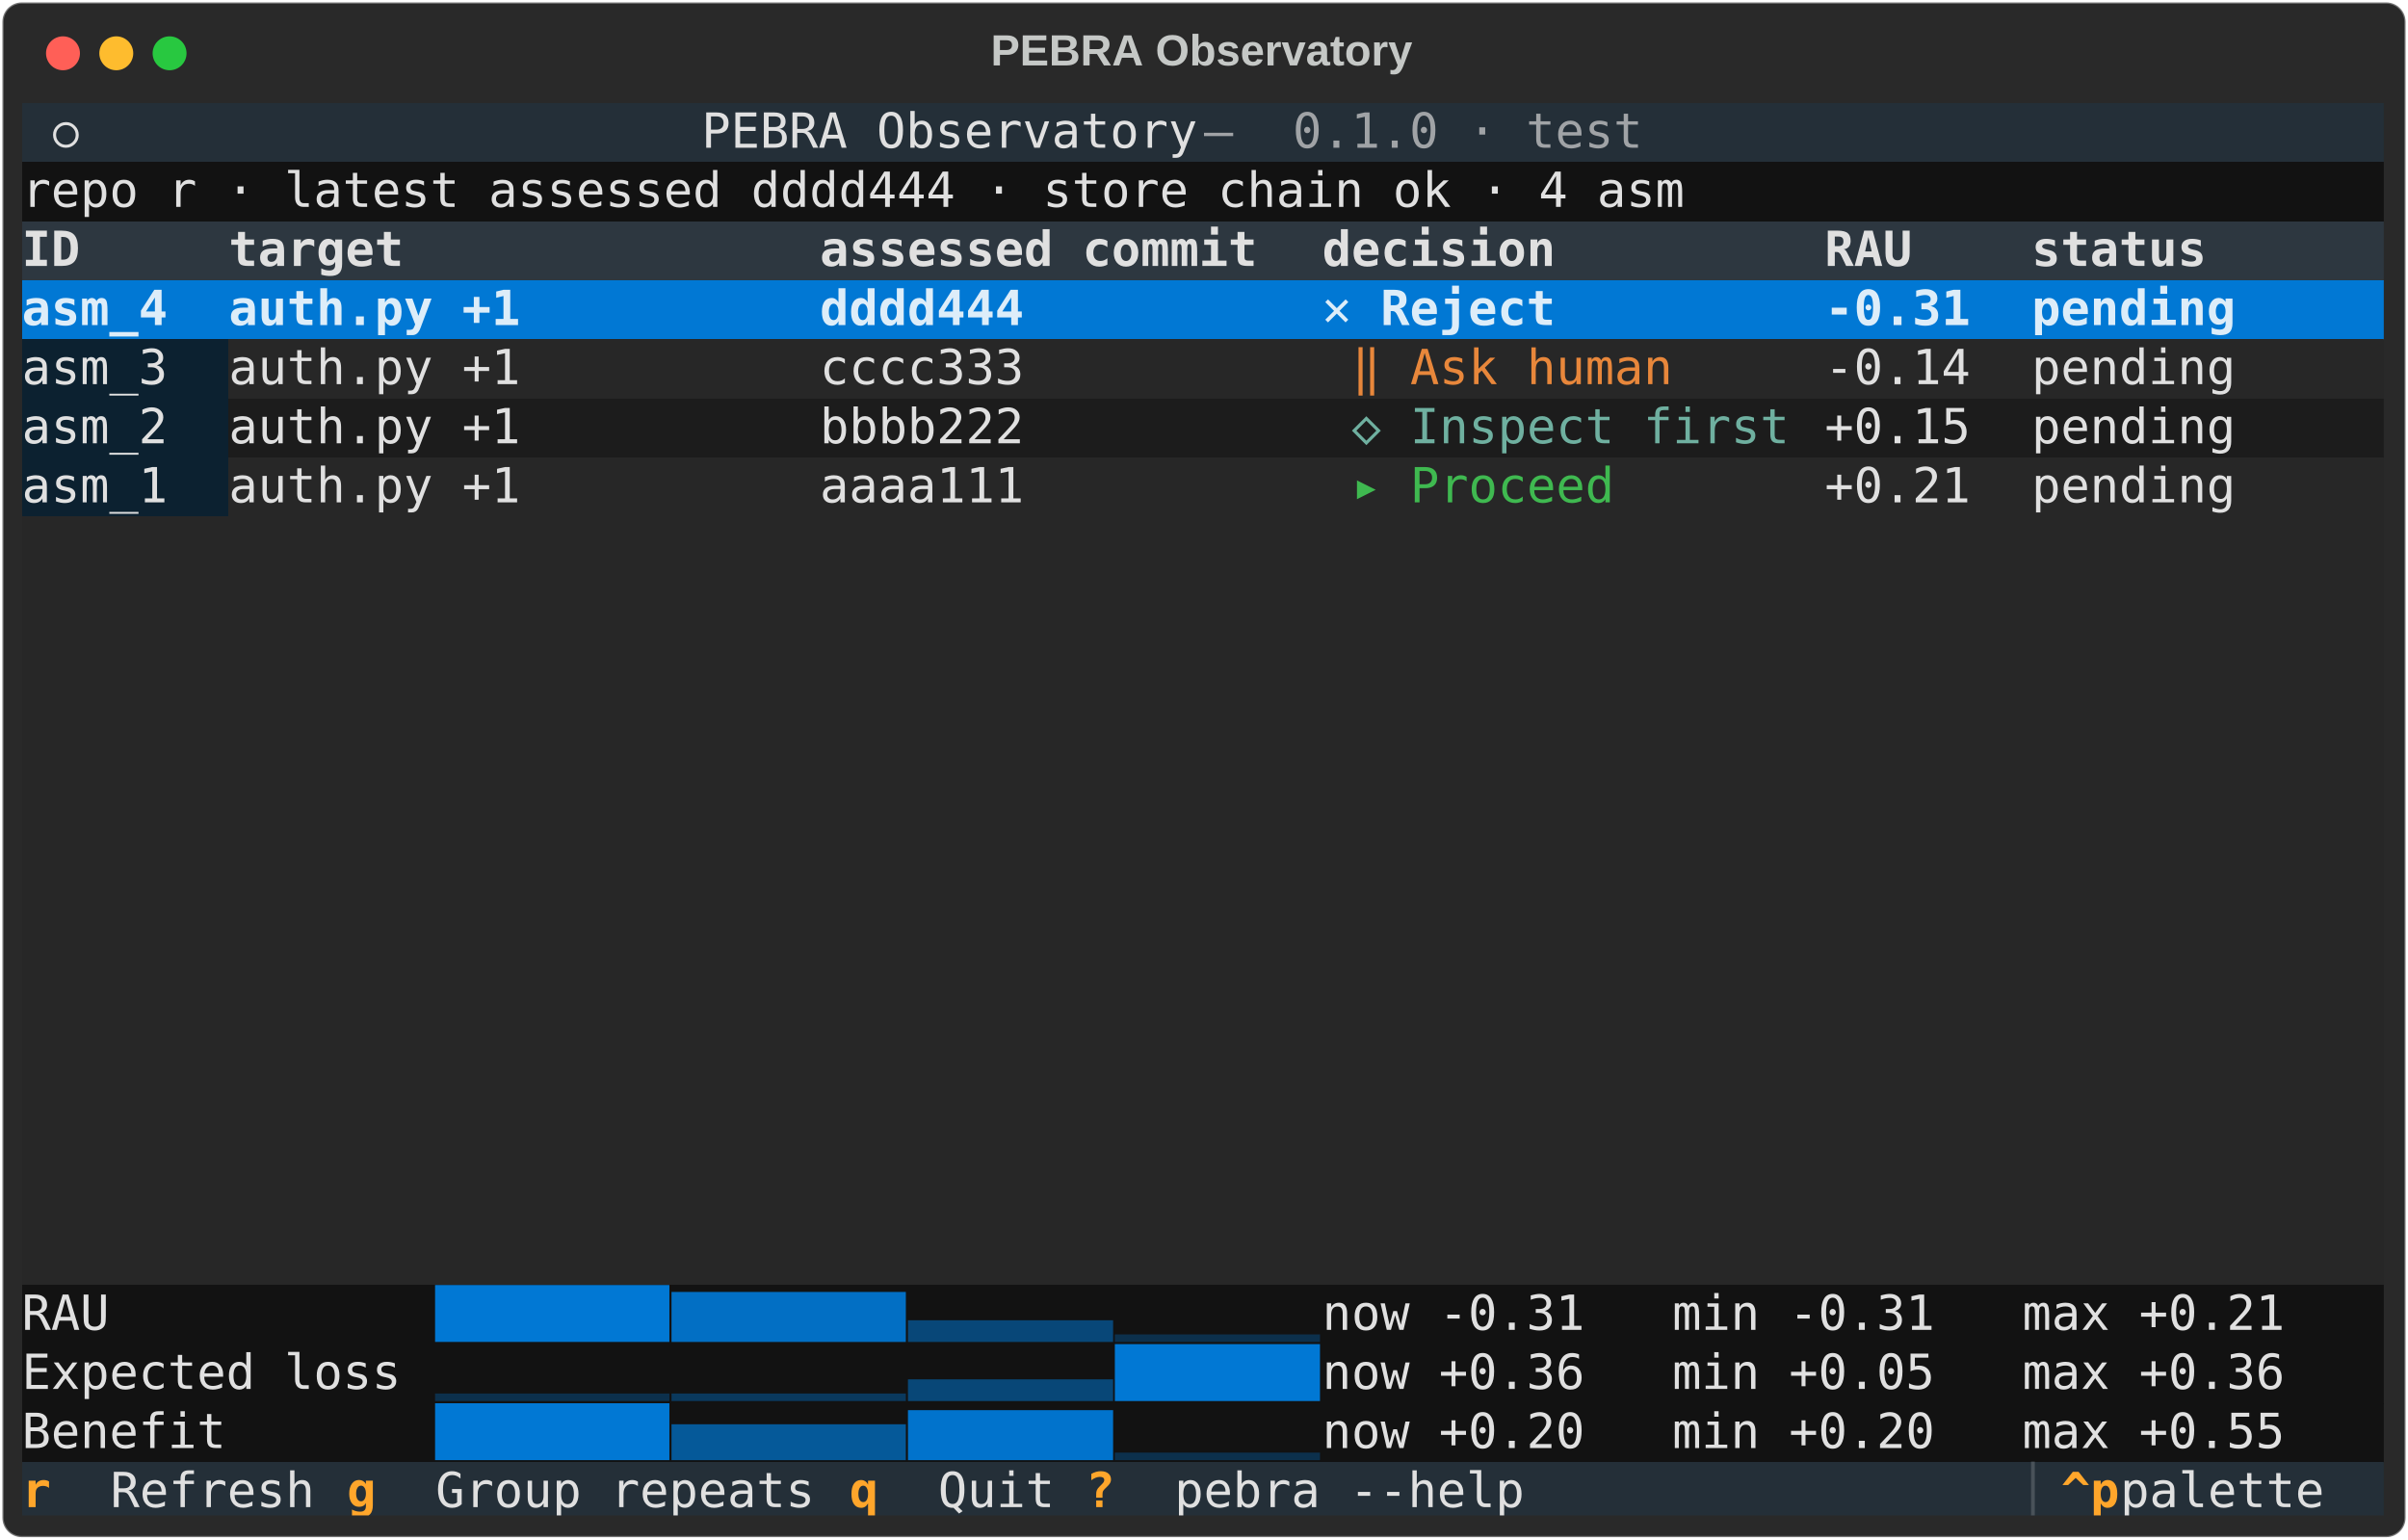
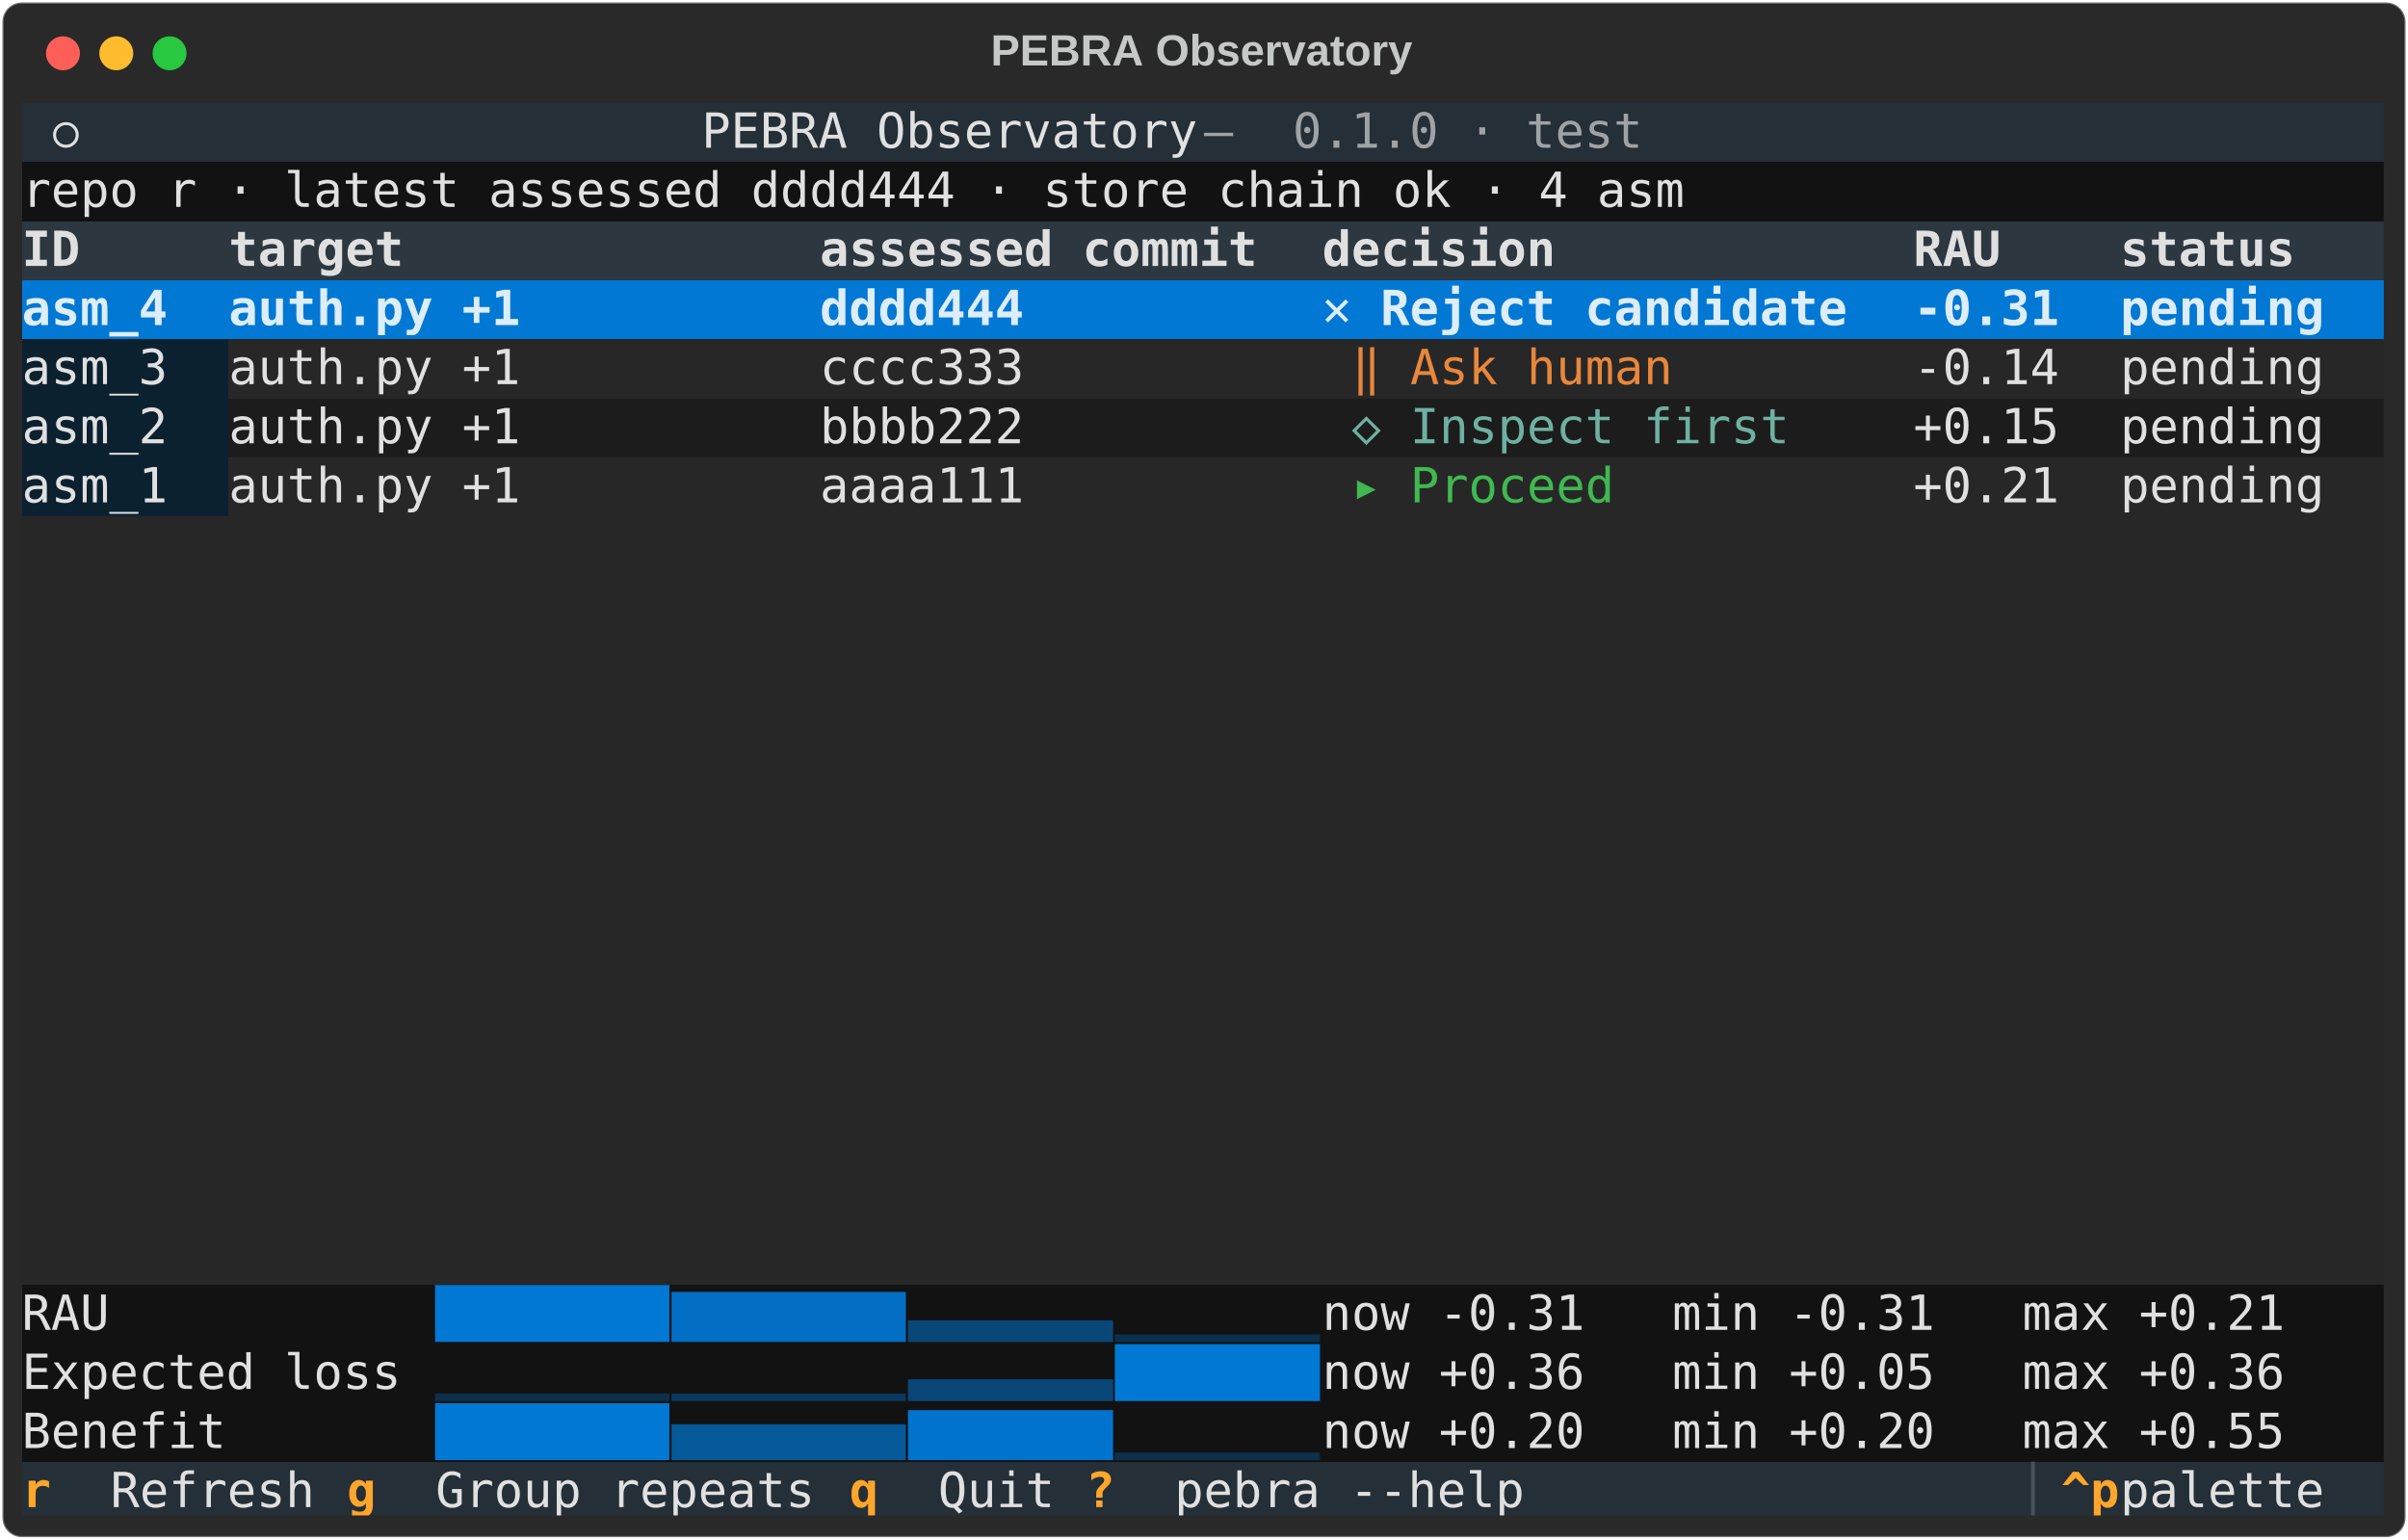
<svg xmlns="http://www.w3.org/2000/svg" class="rich-terminal" viewBox="0 0 994 635.6">
  <style>

    @font-face {
        font-family: "Fira Code";
        src: local("FiraCode-Regular"),
                url("https://cdnjs.cloudflare.com/ajax/libs/firacode/6.2.0/woff2/FiraCode-Regular.woff2") format("woff2"),
                url("https://cdnjs.cloudflare.com/ajax/libs/firacode/6.2.0/woff/FiraCode-Regular.woff") format("woff");
        font-style: normal;
        font-weight: 400;
    }
    @font-face {
        font-family: "Fira Code";
        src: local("FiraCode-Bold"),
                url("https://cdnjs.cloudflare.com/ajax/libs/firacode/6.2.0/woff2/FiraCode-Bold.woff2") format("woff2"),
                url("https://cdnjs.cloudflare.com/ajax/libs/firacode/6.2.0/woff/FiraCode-Bold.woff") format("woff");
        font-style: bold;
        font-weight: 700;
    }

    .terminal-matrix {
        font-family: Fira Code, monospace;
        font-size: 20px;
        line-height: 24.4px;
        font-variant-east-asian: full-width;
    }

    .terminal-title {
        font-size: 18px;
        font-weight: bold;
        font-family: arial;
    }

    .terminal-r1 { fill: #c5c8c6 }
.terminal-r2 { fill: #e0e0e0 }
.terminal-r3 { fill: #a0a3a6 }
.terminal-r4 { fill: #e0e0e0;font-weight: bold }
.terminal-r5 { fill: #ddedf9;font-weight: bold }
.terminal-r6 { fill: #e8873b }
.terminal-r7 { fill: #6fb0a0 }
.terminal-r8 { fill: #3fb950 }
.terminal-r9 { fill: #0178d4 }
.terminal-r10 { fill: #026fc4 }
.terminal-r11 { fill: #084778 }
.terminal-r12 { fill: #0c304c }
.terminal-r13 { fill: #0a395d }
.terminal-r14 { fill: #084777 }
.terminal-r15 { fill: #055999 }
.terminal-r16 { fill: #0173cc }
.terminal-r17 { fill: #ffa62b;font-weight: bold }
.terminal-r18 { fill: #495259 }
    </style>
  <defs>
    <clipPath id="terminal-clip-terminal">
      <rect x="0" y="0" width="975.0" height="584.6" />
    </clipPath>
    <clipPath id="terminal-line-0">
      <rect x="0" y="1.5" width="976" height="24.65" />
    </clipPath>
    <clipPath id="terminal-line-1">
      <rect x="0" y="25.9" width="976" height="24.65" />
    </clipPath>
    <clipPath id="terminal-line-2">
      <rect x="0" y="50.3" width="976" height="24.65" />
    </clipPath>
    <clipPath id="terminal-line-3">
      <rect x="0" y="74.7" width="976" height="24.65" />
    </clipPath>
    <clipPath id="terminal-line-4">
      <rect x="0" y="99.1" width="976" height="24.65" />
    </clipPath>
    <clipPath id="terminal-line-5">
      <rect x="0" y="123.5" width="976" height="24.65" />
    </clipPath>
    <clipPath id="terminal-line-6">
      <rect x="0" y="147.9" width="976" height="24.65" />
    </clipPath>
    <clipPath id="terminal-line-7">
      <rect x="0" y="172.3" width="976" height="24.65" />
    </clipPath>
    <clipPath id="terminal-line-8">
      <rect x="0" y="196.7" width="976" height="24.65" />
    </clipPath>
    <clipPath id="terminal-line-9">
      <rect x="0" y="221.1" width="976" height="24.65" />
    </clipPath>
    <clipPath id="terminal-line-10">
      <rect x="0" y="245.5" width="976" height="24.65" />
    </clipPath>
    <clipPath id="terminal-line-11">
      <rect x="0" y="269.9" width="976" height="24.65" />
    </clipPath>
    <clipPath id="terminal-line-12">
      <rect x="0" y="294.3" width="976" height="24.65" />
    </clipPath>
    <clipPath id="terminal-line-13">
      <rect x="0" y="318.7" width="976" height="24.65" />
    </clipPath>
    <clipPath id="terminal-line-14">
      <rect x="0" y="343.1" width="976" height="24.65" />
    </clipPath>
    <clipPath id="terminal-line-15">
      <rect x="0" y="367.5" width="976" height="24.65" />
    </clipPath>
    <clipPath id="terminal-line-16">
      <rect x="0" y="391.9" width="976" height="24.65" />
    </clipPath>
    <clipPath id="terminal-line-17">
      <rect x="0" y="416.3" width="976" height="24.65" />
    </clipPath>
    <clipPath id="terminal-line-18">
      <rect x="0" y="440.7" width="976" height="24.65" />
    </clipPath>
    <clipPath id="terminal-line-19">
      <rect x="0" y="465.1" width="976" height="24.65" />
    </clipPath>
    <clipPath id="terminal-line-20">
      <rect x="0" y="489.5" width="976" height="24.65" />
    </clipPath>
    <clipPath id="terminal-line-21">
      <rect x="0" y="513.9" width="976" height="24.65" />
    </clipPath>
    <clipPath id="terminal-line-22">
      <rect x="0" y="538.3" width="976" height="24.65" />
    </clipPath>
  </defs>
  <rect fill="#292929" stroke="rgba(255,255,255,0.35)" stroke-width="1" x="1" y="1" width="992" height="633.6" rx="8" />
  <text class="terminal-title" fill="#c5c8c6" text-anchor="middle" x="496" y="27">PEBRA Observatory</text>
  <g transform="translate(26,22)">
    <circle cx="0" cy="0" r="7" fill="#ff5f57" />
    <circle cx="22" cy="0" r="7" fill="#febc2e" />
    <circle cx="44" cy="0" r="7" fill="#28c840" />
  </g>
  <g transform="translate(9, 41)" clip-path="url(#terminal-clip-terminal)">
    <rect fill="#242f38" x="0" y="1.5" width="12.2" height="24.65" shape-rendering="crispEdges" />
    <rect fill="#242f38" x="12.2" y="1.5" width="12.2" height="24.65" shape-rendering="crispEdges" />
    <rect fill="#242f38" x="24.4" y="1.5" width="61" height="24.65" shape-rendering="crispEdges" />
    <rect fill="#242f38" x="85.4" y="1.5" width="12.2" height="24.65" shape-rendering="crispEdges" />
    <rect fill="#242f38" x="97.6" y="1.5" width="183" height="24.65" shape-rendering="crispEdges" />
    <rect fill="#242f38" x="280.6" y="1.5" width="207.4" height="24.65" shape-rendering="crispEdges" />
    <rect fill="#242f38" x="488" y="1.5" width="36.6" height="24.65" shape-rendering="crispEdges" />
    <rect fill="#242f38" x="524.6" y="1.5" width="146.4" height="24.65" shape-rendering="crispEdges" />
    <rect fill="#242f38" x="671" y="1.5" width="183" height="24.65" shape-rendering="crispEdges" />
    <rect fill="#242f38" x="854" y="1.5" width="12.2" height="24.65" shape-rendering="crispEdges" />
    <rect fill="#242f38" x="866.2" y="1.5" width="0" height="24.65" shape-rendering="crispEdges" />
    <rect fill="#242f38" x="866.2" y="1.5" width="109.8" height="24.65" shape-rendering="crispEdges" />
    <rect fill="#121212" x="0" y="25.9" width="695.4" height="24.65" shape-rendering="crispEdges" />
    <rect fill="#121212" x="695.4" y="25.9" width="280.6" height="24.65" shape-rendering="crispEdges" />
    <rect fill="#2d3740" x="0" y="50.3" width="85.4" height="24.65" shape-rendering="crispEdges" />
    <rect fill="#2d3740" x="85.4" y="50.3" width="244" height="24.65" shape-rendering="crispEdges" />
    <rect fill="#2d3740" x="329.4" y="50.3" width="207.4" height="24.65" shape-rendering="crispEdges" />
-     <rect fill="#2d3740" x="536.8" y="50.3" width="207.4" height="24.65" shape-rendering="crispEdges" />
-     <rect fill="#2d3740" x="744.2" y="50.3" width="85.4" height="24.65" shape-rendering="crispEdges" />
-     <rect fill="#2d3740" x="829.6" y="50.3" width="109.8" height="24.65" shape-rendering="crispEdges" />
-     <rect fill="#2d3740" x="939.4" y="50.3" width="36.6" height="24.65" shape-rendering="crispEdges" />
+     <rect fill="#2d3740" x="536.8" y="50.3" width="244" height="24.65" shape-rendering="crispEdges" />
+     <rect fill="#2d3740" x="780.8" y="50.3" width="85.4" height="24.65" shape-rendering="crispEdges" />
+     <rect fill="#2d3740" x="866.2" y="50.3" width="109.8" height="24.65" shape-rendering="crispEdges" />
    <rect fill="#0178d4" x="0" y="74.7" width="85.4" height="24.65" shape-rendering="crispEdges" />
    <rect fill="#0178d4" x="85.4" y="74.7" width="244" height="24.65" shape-rendering="crispEdges" />
    <rect fill="#0178d4" x="329.4" y="74.7" width="207.4" height="24.65" shape-rendering="crispEdges" />
-     <rect fill="#0178d4" x="536.8" y="74.7" width="207.4" height="24.65" shape-rendering="crispEdges" />
-     <rect fill="#0178d4" x="744.2" y="74.7" width="85.4" height="24.65" shape-rendering="crispEdges" />
-     <rect fill="#0178d4" x="829.6" y="74.7" width="109.8" height="24.65" shape-rendering="crispEdges" />
-     <rect fill="#0178d4" x="939.4" y="74.7" width="36.6" height="24.65" shape-rendering="crispEdges" />
+     <rect fill="#0178d4" x="536.8" y="74.7" width="244" height="24.65" shape-rendering="crispEdges" />
+     <rect fill="#0178d4" x="780.8" y="74.7" width="85.4" height="24.65" shape-rendering="crispEdges" />
+     <rect fill="#0178d4" x="866.2" y="74.7" width="109.8" height="24.65" shape-rendering="crispEdges" />
    <rect fill="#0c2130" x="0" y="99.1" width="85.4" height="24.65" shape-rendering="crispEdges" />
    <rect fill="#272727" x="85.4" y="99.1" width="244" height="24.65" shape-rendering="crispEdges" />
    <rect fill="#272727" x="329.4" y="99.1" width="207.4" height="24.65" shape-rendering="crispEdges" />
    <rect fill="#272727" x="536.8" y="99.1" width="12.2" height="24.65" shape-rendering="crispEdges" />
    <rect fill="#272727" x="549" y="99.1" width="134.2" height="24.65" shape-rendering="crispEdges" />
-     <rect fill="#272727" x="683.2" y="99.1" width="61" height="24.65" shape-rendering="crispEdges" />
-     <rect fill="#272727" x="744.2" y="99.1" width="85.4" height="24.65" shape-rendering="crispEdges" />
-     <rect fill="#272727" x="829.6" y="99.1" width="109.8" height="24.65" shape-rendering="crispEdges" />
-     <rect fill="#272727" x="939.4" y="99.1" width="36.6" height="24.65" shape-rendering="crispEdges" />
+     <rect fill="#272727" x="683.2" y="99.1" width="97.6" height="24.65" shape-rendering="crispEdges" />
+     <rect fill="#272727" x="780.8" y="99.1" width="85.4" height="24.65" shape-rendering="crispEdges" />
+     <rect fill="#272727" x="866.2" y="99.1" width="109.8" height="24.65" shape-rendering="crispEdges" />
    <rect fill="#0c2130" x="0" y="123.5" width="85.4" height="24.65" shape-rendering="crispEdges" />
    <rect fill="#1c1c1c" x="85.4" y="123.5" width="244" height="24.65" shape-rendering="crispEdges" />
    <rect fill="#1c1c1c" x="329.4" y="123.5" width="207.4" height="24.65" shape-rendering="crispEdges" />
    <rect fill="#1c1c1c" x="536.8" y="123.5" width="12.2" height="24.65" shape-rendering="crispEdges" />
    <rect fill="#1c1c1c" x="549" y="123.5" width="183" height="24.65" shape-rendering="crispEdges" />
-     <rect fill="#1c1c1c" x="732" y="123.5" width="12.2" height="24.65" shape-rendering="crispEdges" />
-     <rect fill="#1c1c1c" x="744.2" y="123.5" width="85.4" height="24.65" shape-rendering="crispEdges" />
-     <rect fill="#1c1c1c" x="829.6" y="123.5" width="109.8" height="24.65" shape-rendering="crispEdges" />
-     <rect fill="#1c1c1c" x="939.4" y="123.5" width="36.6" height="24.65" shape-rendering="crispEdges" />
+     <rect fill="#1c1c1c" x="732" y="123.5" width="48.8" height="24.65" shape-rendering="crispEdges" />
+     <rect fill="#1c1c1c" x="780.8" y="123.5" width="85.4" height="24.65" shape-rendering="crispEdges" />
+     <rect fill="#1c1c1c" x="866.2" y="123.5" width="109.8" height="24.65" shape-rendering="crispEdges" />
    <rect fill="#0c2130" x="0" y="147.9" width="85.4" height="24.65" shape-rendering="crispEdges" />
    <rect fill="#272727" x="85.4" y="147.9" width="244" height="24.65" shape-rendering="crispEdges" />
    <rect fill="#272727" x="329.4" y="147.9" width="207.4" height="24.65" shape-rendering="crispEdges" />
    <rect fill="#272727" x="536.8" y="147.9" width="12.2" height="24.65" shape-rendering="crispEdges" />
    <rect fill="#272727" x="549" y="147.9" width="109.8" height="24.65" shape-rendering="crispEdges" />
-     <rect fill="#272727" x="658.8" y="147.9" width="85.4" height="24.65" shape-rendering="crispEdges" />
-     <rect fill="#272727" x="744.2" y="147.9" width="85.4" height="24.65" shape-rendering="crispEdges" />
-     <rect fill="#272727" x="829.6" y="147.9" width="109.8" height="24.65" shape-rendering="crispEdges" />
-     <rect fill="#272727" x="939.4" y="147.9" width="36.6" height="24.65" shape-rendering="crispEdges" />
+     <rect fill="#272727" x="658.8" y="147.9" width="122" height="24.65" shape-rendering="crispEdges" />
+     <rect fill="#272727" x="780.8" y="147.9" width="85.4" height="24.65" shape-rendering="crispEdges" />
+     <rect fill="#272727" x="866.2" y="147.9" width="109.8" height="24.65" shape-rendering="crispEdges" />
    <rect fill="#272727" x="0" y="172.3" width="976" height="24.65" shape-rendering="crispEdges" />
    <rect fill="#272727" x="0" y="196.7" width="976" height="24.65" shape-rendering="crispEdges" />
    <rect fill="#272727" x="0" y="221.1" width="976" height="24.65" shape-rendering="crispEdges" />
    <rect fill="#272727" x="0" y="245.5" width="976" height="24.65" shape-rendering="crispEdges" />
    <rect fill="#272727" x="0" y="269.9" width="976" height="24.65" shape-rendering="crispEdges" />
    <rect fill="#272727" x="0" y="294.3" width="976" height="24.65" shape-rendering="crispEdges" />
    <rect fill="#272727" x="0" y="318.7" width="976" height="24.65" shape-rendering="crispEdges" />
    <rect fill="#272727" x="0" y="343.1" width="976" height="24.65" shape-rendering="crispEdges" />
    <rect fill="#272727" x="0" y="367.5" width="976" height="24.65" shape-rendering="crispEdges" />
    <rect fill="#272727" x="0" y="391.9" width="976" height="24.65" shape-rendering="crispEdges" />
    <rect fill="#272727" x="0" y="416.3" width="976" height="24.65" shape-rendering="crispEdges" />
    <rect fill="#272727" x="0" y="440.7" width="976" height="24.65" shape-rendering="crispEdges" />
    <rect fill="#272727" x="0" y="465.1" width="976" height="24.65" shape-rendering="crispEdges" />
    <rect fill="#121212" x="0" y="489.5" width="36.6" height="24.65" shape-rendering="crispEdges" />
    <rect fill="#121212" x="36.6" y="489.5" width="134.2" height="24.65" shape-rendering="crispEdges" />
    <rect fill="#121212" x="170.8" y="489.5" width="97.6" height="24.65" shape-rendering="crispEdges" />
    <rect fill="#121212" x="268.4" y="489.5" width="97.6" height="24.65" shape-rendering="crispEdges" />
    <rect fill="#121212" x="366" y="489.5" width="85.4" height="24.65" shape-rendering="crispEdges" />
    <rect fill="#121212" x="451.4" y="489.5" width="85.4" height="24.65" shape-rendering="crispEdges" />
    <rect fill="#121212" x="536.8" y="489.5" width="402.6" height="24.65" shape-rendering="crispEdges" />
    <rect fill="#121212" x="939.4" y="489.5" width="36.6" height="24.65" shape-rendering="crispEdges" />
    <rect fill="#121212" x="0" y="513.9" width="158.6" height="24.65" shape-rendering="crispEdges" />
    <rect fill="#121212" x="158.6" y="513.9" width="12.2" height="24.65" shape-rendering="crispEdges" />
    <rect fill="#121212" x="170.8" y="513.9" width="97.6" height="24.65" shape-rendering="crispEdges" />
    <rect fill="#121212" x="268.4" y="513.9" width="97.6" height="24.65" shape-rendering="crispEdges" />
    <rect fill="#121212" x="366" y="513.9" width="85.4" height="24.65" shape-rendering="crispEdges" />
    <rect fill="#121212" x="451.4" y="513.9" width="85.4" height="24.65" shape-rendering="crispEdges" />
    <rect fill="#121212" x="536.8" y="513.9" width="402.6" height="24.65" shape-rendering="crispEdges" />
    <rect fill="#121212" x="939.4" y="513.9" width="36.6" height="24.65" shape-rendering="crispEdges" />
    <rect fill="#121212" x="0" y="538.3" width="85.4" height="24.65" shape-rendering="crispEdges" />
    <rect fill="#121212" x="85.4" y="538.3" width="85.4" height="24.65" shape-rendering="crispEdges" />
    <rect fill="#121212" x="170.8" y="538.3" width="97.6" height="24.65" shape-rendering="crispEdges" />
    <rect fill="#121212" x="268.4" y="538.3" width="97.6" height="24.65" shape-rendering="crispEdges" />
    <rect fill="#121212" x="366" y="538.3" width="85.4" height="24.65" shape-rendering="crispEdges" />
    <rect fill="#121212" x="451.4" y="538.3" width="85.4" height="24.65" shape-rendering="crispEdges" />
    <rect fill="#121212" x="536.8" y="538.3" width="402.6" height="24.65" shape-rendering="crispEdges" />
    <rect fill="#121212" x="939.4" y="538.3" width="36.6" height="24.65" shape-rendering="crispEdges" />
    <rect fill="#242f38" x="0" y="562.7" width="36.6" height="24.65" shape-rendering="crispEdges" />
    <rect fill="#242f38" x="36.6" y="562.7" width="97.6" height="24.65" shape-rendering="crispEdges" />
    <rect fill="#242f38" x="134.2" y="562.7" width="36.6" height="24.65" shape-rendering="crispEdges" />
    <rect fill="#242f38" x="170.8" y="562.7" width="170.8" height="24.65" shape-rendering="crispEdges" />
    <rect fill="#242f38" x="341.6" y="562.7" width="36.6" height="24.65" shape-rendering="crispEdges" />
    <rect fill="#242f38" x="378.2" y="562.7" width="61" height="24.65" shape-rendering="crispEdges" />
    <rect fill="#242f38" x="439.2" y="562.7" width="36.6" height="24.65" shape-rendering="crispEdges" />
    <rect fill="#242f38" x="475.8" y="562.7" width="158.6" height="24.65" shape-rendering="crispEdges" />
    <rect fill="#242f38" x="634.4" y="562.7" width="195.2" height="24.65" shape-rendering="crispEdges" />
    <rect fill="#242f38" x="829.6" y="562.7" width="12.2" height="24.65" shape-rendering="crispEdges" />
    <rect fill="#242f38" x="841.8" y="562.7" width="24.4" height="24.65" shape-rendering="crispEdges" />
    <rect fill="#242f38" x="866.2" y="562.7" width="97.6" height="24.65" shape-rendering="crispEdges" />
    <rect fill="#242f38" x="963.8" y="562.7" width="12.2" height="24.65" shape-rendering="crispEdges" />
    <g class="terminal-matrix">
      <text class="terminal-r2" x="12.2" y="20" textLength="12.2" clip-path="url(#terminal-line-0)">⭘</text>
      <text class="terminal-r2" x="280.6" y="20" textLength="207.4" clip-path="url(#terminal-line-0)">PEBRA Observatory</text>
      <text class="terminal-r3" x="488" y="20" textLength="36.6" clip-path="url(#terminal-line-0)"> — </text>
      <text class="terminal-r3" x="524.6" y="20" textLength="146.4" clip-path="url(#terminal-line-0)">0.1.0 · test</text>
      <text class="terminal-r1" x="976" y="20" textLength="12.2" clip-path="url(#terminal-line-0)">
</text>
      <text class="terminal-r2" x="0" y="44.4" textLength="695.4" clip-path="url(#terminal-line-1)">repo r · latest assessed dddd444 · store chain ok · 4 asm</text>
      <text class="terminal-r1" x="976" y="44.4" textLength="12.2" clip-path="url(#terminal-line-1)">
</text>
      <text class="terminal-r4" x="0" y="68.8" textLength="85.4" clip-path="url(#terminal-line-2)"> ID    </text>
      <text class="terminal-r4" x="85.4" y="68.8" textLength="244" clip-path="url(#terminal-line-2)"> target             </text>
      <text class="terminal-r4" x="329.4" y="68.8" textLength="207.4" clip-path="url(#terminal-line-2)"> assessed commit </text>
-       <text class="terminal-r4" x="536.8" y="68.8" textLength="207.4" clip-path="url(#terminal-line-2)"> decision        </text>
-       <text class="terminal-r4" x="744.2" y="68.8" textLength="85.4" clip-path="url(#terminal-line-2)"> RAU   </text>
-       <text class="terminal-r4" x="829.6" y="68.8" textLength="109.8" clip-path="url(#terminal-line-2)"> status  </text>
+       <text class="terminal-r4" x="536.8" y="68.8" textLength="244" clip-path="url(#terminal-line-2)"> decision           </text>
+       <text class="terminal-r4" x="780.8" y="68.8" textLength="85.4" clip-path="url(#terminal-line-2)"> RAU   </text>
+       <text class="terminal-r4" x="866.2" y="68.8" textLength="109.8" clip-path="url(#terminal-line-2)"> status  </text>
      <text class="terminal-r1" x="976" y="68.8" textLength="12.2" clip-path="url(#terminal-line-2)">
</text>
      <text class="terminal-r5" x="0" y="93.2" textLength="85.4" clip-path="url(#terminal-line-3)"> asm_4 </text>
      <text class="terminal-r5" x="85.4" y="93.2" textLength="244" clip-path="url(#terminal-line-3)"> auth.py +1         </text>
      <text class="terminal-r5" x="329.4" y="93.2" textLength="207.4" clip-path="url(#terminal-line-3)"> dddd444         </text>
-       <text class="terminal-r5" x="536.8" y="93.2" textLength="207.4" clip-path="url(#terminal-line-3)"> ✕ Reject        </text>
-       <text class="terminal-r5" x="744.2" y="93.2" textLength="85.4" clip-path="url(#terminal-line-3)"> -0.31 </text>
-       <text class="terminal-r5" x="829.6" y="93.2" textLength="109.8" clip-path="url(#terminal-line-3)"> pending </text>
+       <text class="terminal-r5" x="536.8" y="93.2" textLength="244" clip-path="url(#terminal-line-3)"> ✕ Reject candidate </text>
+       <text class="terminal-r5" x="780.8" y="93.2" textLength="85.4" clip-path="url(#terminal-line-3)"> -0.31 </text>
+       <text class="terminal-r5" x="866.2" y="93.2" textLength="109.8" clip-path="url(#terminal-line-3)"> pending </text>
      <text class="terminal-r1" x="976" y="93.2" textLength="12.2" clip-path="url(#terminal-line-3)">
</text>
      <text class="terminal-r2" x="0" y="117.6" textLength="85.4" clip-path="url(#terminal-line-4)"> asm_3 </text>
      <text class="terminal-r2" x="85.4" y="117.6" textLength="244" clip-path="url(#terminal-line-4)"> auth.py +1         </text>
      <text class="terminal-r2" x="329.4" y="117.6" textLength="207.4" clip-path="url(#terminal-line-4)"> cccc333         </text>
      <text class="terminal-r6" x="549" y="117.6" textLength="134.2" clip-path="url(#terminal-line-4)">‖ Ask human</text>
-       <text class="terminal-r2" x="744.2" y="117.6" textLength="85.4" clip-path="url(#terminal-line-4)"> -0.14 </text>
-       <text class="terminal-r2" x="829.6" y="117.6" textLength="109.8" clip-path="url(#terminal-line-4)"> pending </text>
+       <text class="terminal-r2" x="780.8" y="117.6" textLength="85.4" clip-path="url(#terminal-line-4)"> -0.14 </text>
+       <text class="terminal-r2" x="866.2" y="117.6" textLength="109.8" clip-path="url(#terminal-line-4)"> pending </text>
      <text class="terminal-r1" x="976" y="117.6" textLength="12.2" clip-path="url(#terminal-line-4)">
</text>
      <text class="terminal-r2" x="0" y="142" textLength="85.4" clip-path="url(#terminal-line-5)"> asm_2 </text>
      <text class="terminal-r2" x="85.4" y="142" textLength="244" clip-path="url(#terminal-line-5)"> auth.py +1         </text>
      <text class="terminal-r2" x="329.4" y="142" textLength="207.4" clip-path="url(#terminal-line-5)"> bbbb222         </text>
      <text class="terminal-r7" x="549" y="142" textLength="183" clip-path="url(#terminal-line-5)">◇ Inspect first</text>
-       <text class="terminal-r2" x="744.2" y="142" textLength="85.4" clip-path="url(#terminal-line-5)"> +0.15 </text>
-       <text class="terminal-r2" x="829.6" y="142" textLength="109.8" clip-path="url(#terminal-line-5)"> pending </text>
+       <text class="terminal-r2" x="780.8" y="142" textLength="85.4" clip-path="url(#terminal-line-5)"> +0.15 </text>
+       <text class="terminal-r2" x="866.2" y="142" textLength="109.8" clip-path="url(#terminal-line-5)"> pending </text>
      <text class="terminal-r1" x="976" y="142" textLength="12.2" clip-path="url(#terminal-line-5)">
</text>
      <text class="terminal-r2" x="0" y="166.4" textLength="85.4" clip-path="url(#terminal-line-6)"> asm_1 </text>
      <text class="terminal-r2" x="85.4" y="166.4" textLength="244" clip-path="url(#terminal-line-6)"> auth.py +1         </text>
      <text class="terminal-r2" x="329.4" y="166.4" textLength="207.4" clip-path="url(#terminal-line-6)"> aaaa111         </text>
      <text class="terminal-r8" x="549" y="166.4" textLength="109.8" clip-path="url(#terminal-line-6)">▸ Proceed</text>
-       <text class="terminal-r2" x="744.2" y="166.4" textLength="85.4" clip-path="url(#terminal-line-6)"> +0.21 </text>
-       <text class="terminal-r2" x="829.6" y="166.4" textLength="109.8" clip-path="url(#terminal-line-6)"> pending </text>
+       <text class="terminal-r2" x="780.8" y="166.4" textLength="85.4" clip-path="url(#terminal-line-6)"> +0.21 </text>
+       <text class="terminal-r2" x="866.2" y="166.4" textLength="109.8" clip-path="url(#terminal-line-6)"> pending </text>
      <text class="terminal-r1" x="976" y="166.4" textLength="12.2" clip-path="url(#terminal-line-6)">
</text>
      <text class="terminal-r1" x="976" y="190.8" textLength="12.2" clip-path="url(#terminal-line-7)">
</text>
      <text class="terminal-r1" x="976" y="215.2" textLength="12.2" clip-path="url(#terminal-line-8)">
</text>
      <text class="terminal-r1" x="976" y="239.6" textLength="12.2" clip-path="url(#terminal-line-9)">
</text>
      <text class="terminal-r1" x="976" y="264" textLength="12.2" clip-path="url(#terminal-line-10)">
</text>
      <text class="terminal-r1" x="976" y="288.4" textLength="12.2" clip-path="url(#terminal-line-11)">
</text>
      <text class="terminal-r1" x="976" y="312.8" textLength="12.2" clip-path="url(#terminal-line-12)">
</text>
      <text class="terminal-r1" x="976" y="337.2" textLength="12.2" clip-path="url(#terminal-line-13)">
</text>
      <text class="terminal-r1" x="976" y="361.6" textLength="12.2" clip-path="url(#terminal-line-14)">
</text>
      <text class="terminal-r1" x="976" y="386" textLength="12.2" clip-path="url(#terminal-line-15)">
</text>
      <text class="terminal-r1" x="976" y="410.4" textLength="12.2" clip-path="url(#terminal-line-16)">
</text>
      <text class="terminal-r1" x="976" y="434.8" textLength="12.2" clip-path="url(#terminal-line-17)">
</text>
      <text class="terminal-r1" x="976" y="459.2" textLength="12.2" clip-path="url(#terminal-line-18)">
</text>
      <text class="terminal-r1" x="976" y="483.6" textLength="12.2" clip-path="url(#terminal-line-19)">
</text>
      <text class="terminal-r2" x="0" y="508" textLength="36.6" clip-path="url(#terminal-line-20)">RAU</text>
      <text class="terminal-r9" x="170.8" y="508" textLength="97.6" clip-path="url(#terminal-line-20)">████████</text>
      <text class="terminal-r10" x="268.4" y="508" textLength="97.6" clip-path="url(#terminal-line-20)">▇▇▇▇▇▇▇▇</text>
      <text class="terminal-r11" x="366" y="508" textLength="85.4" clip-path="url(#terminal-line-20)">▃▃▃▃▃▃▃</text>
      <text class="terminal-r12" x="451.4" y="508" textLength="85.4" clip-path="url(#terminal-line-20)">▁▁▁▁▁▁▁</text>
      <text class="terminal-r2" x="536.8" y="508" textLength="402.6" clip-path="url(#terminal-line-20)">now -0.31   min -0.31   max +0.21</text>
      <text class="terminal-r1" x="976" y="508" textLength="12.2" clip-path="url(#terminal-line-20)">
</text>
      <text class="terminal-r2" x="0" y="532.4" textLength="158.6" clip-path="url(#terminal-line-21)">Expected loss</text>
      <text class="terminal-r12" x="170.8" y="532.4" textLength="97.6" clip-path="url(#terminal-line-21)">▁▁▁▁▁▁▁▁</text>
      <text class="terminal-r13" x="268.4" y="532.4" textLength="97.6" clip-path="url(#terminal-line-21)">▁▁▁▁▁▁▁▁</text>
      <text class="terminal-r14" x="366" y="532.4" textLength="85.4" clip-path="url(#terminal-line-21)">▃▃▃▃▃▃▃</text>
      <text class="terminal-r9" x="451.4" y="532.4" textLength="85.4" clip-path="url(#terminal-line-21)">███████</text>
      <text class="terminal-r2" x="536.8" y="532.4" textLength="402.6" clip-path="url(#terminal-line-21)">now +0.36   min +0.05   max +0.36</text>
      <text class="terminal-r1" x="976" y="532.4" textLength="12.2" clip-path="url(#terminal-line-21)">
</text>
      <text class="terminal-r2" x="0" y="556.8" textLength="85.4" clip-path="url(#terminal-line-22)">Benefit</text>
      <text class="terminal-r9" x="170.8" y="556.8" textLength="97.6" clip-path="url(#terminal-line-22)">████████</text>
      <text class="terminal-r15" x="268.4" y="556.8" textLength="97.6" clip-path="url(#terminal-line-22)">▅▅▅▅▅▅▅▅</text>
      <text class="terminal-r16" x="366" y="556.8" textLength="85.4" clip-path="url(#terminal-line-22)">▇▇▇▇▇▇▇</text>
      <text class="terminal-r12" x="451.4" y="556.8" textLength="85.4" clip-path="url(#terminal-line-22)">▁▁▁▁▁▁▁</text>
      <text class="terminal-r2" x="536.8" y="556.8" textLength="402.6" clip-path="url(#terminal-line-22)">now +0.20   min +0.20   max +0.55</text>
      <text class="terminal-r1" x="976" y="556.8" textLength="12.2" clip-path="url(#terminal-line-22)">
</text>
      <text class="terminal-r17" x="0" y="581.2" textLength="36.6" clip-path="url(#terminal-line-23)"> r </text>
      <text class="terminal-r2" x="36.6" y="581.2" textLength="97.6" clip-path="url(#terminal-line-23)">Refresh </text>
      <text class="terminal-r17" x="134.2" y="581.2" textLength="36.6" clip-path="url(#terminal-line-23)"> g </text>
      <text class="terminal-r2" x="170.8" y="581.2" textLength="170.8" clip-path="url(#terminal-line-23)">Group repeats </text>
      <text class="terminal-r17" x="341.6" y="581.2" textLength="36.6" clip-path="url(#terminal-line-23)"> q </text>
      <text class="terminal-r2" x="378.2" y="581.2" textLength="61" clip-path="url(#terminal-line-23)">Quit </text>
      <text class="terminal-r17" x="439.2" y="581.2" textLength="36.6" clip-path="url(#terminal-line-23)"> ? </text>
      <text class="terminal-r2" x="475.8" y="581.2" textLength="158.6" clip-path="url(#terminal-line-23)">pebra --help </text>
      <text class="terminal-r18" x="829.6" y="581.2" textLength="12.2" clip-path="url(#terminal-line-23)">▏</text>
      <text class="terminal-r17" x="841.8" y="581.2" textLength="24.4" clip-path="url(#terminal-line-23)">^p</text>
      <text class="terminal-r2" x="866.2" y="581.2" textLength="97.6" clip-path="url(#terminal-line-23)"> palette</text>
    </g>
  </g>
</svg>
